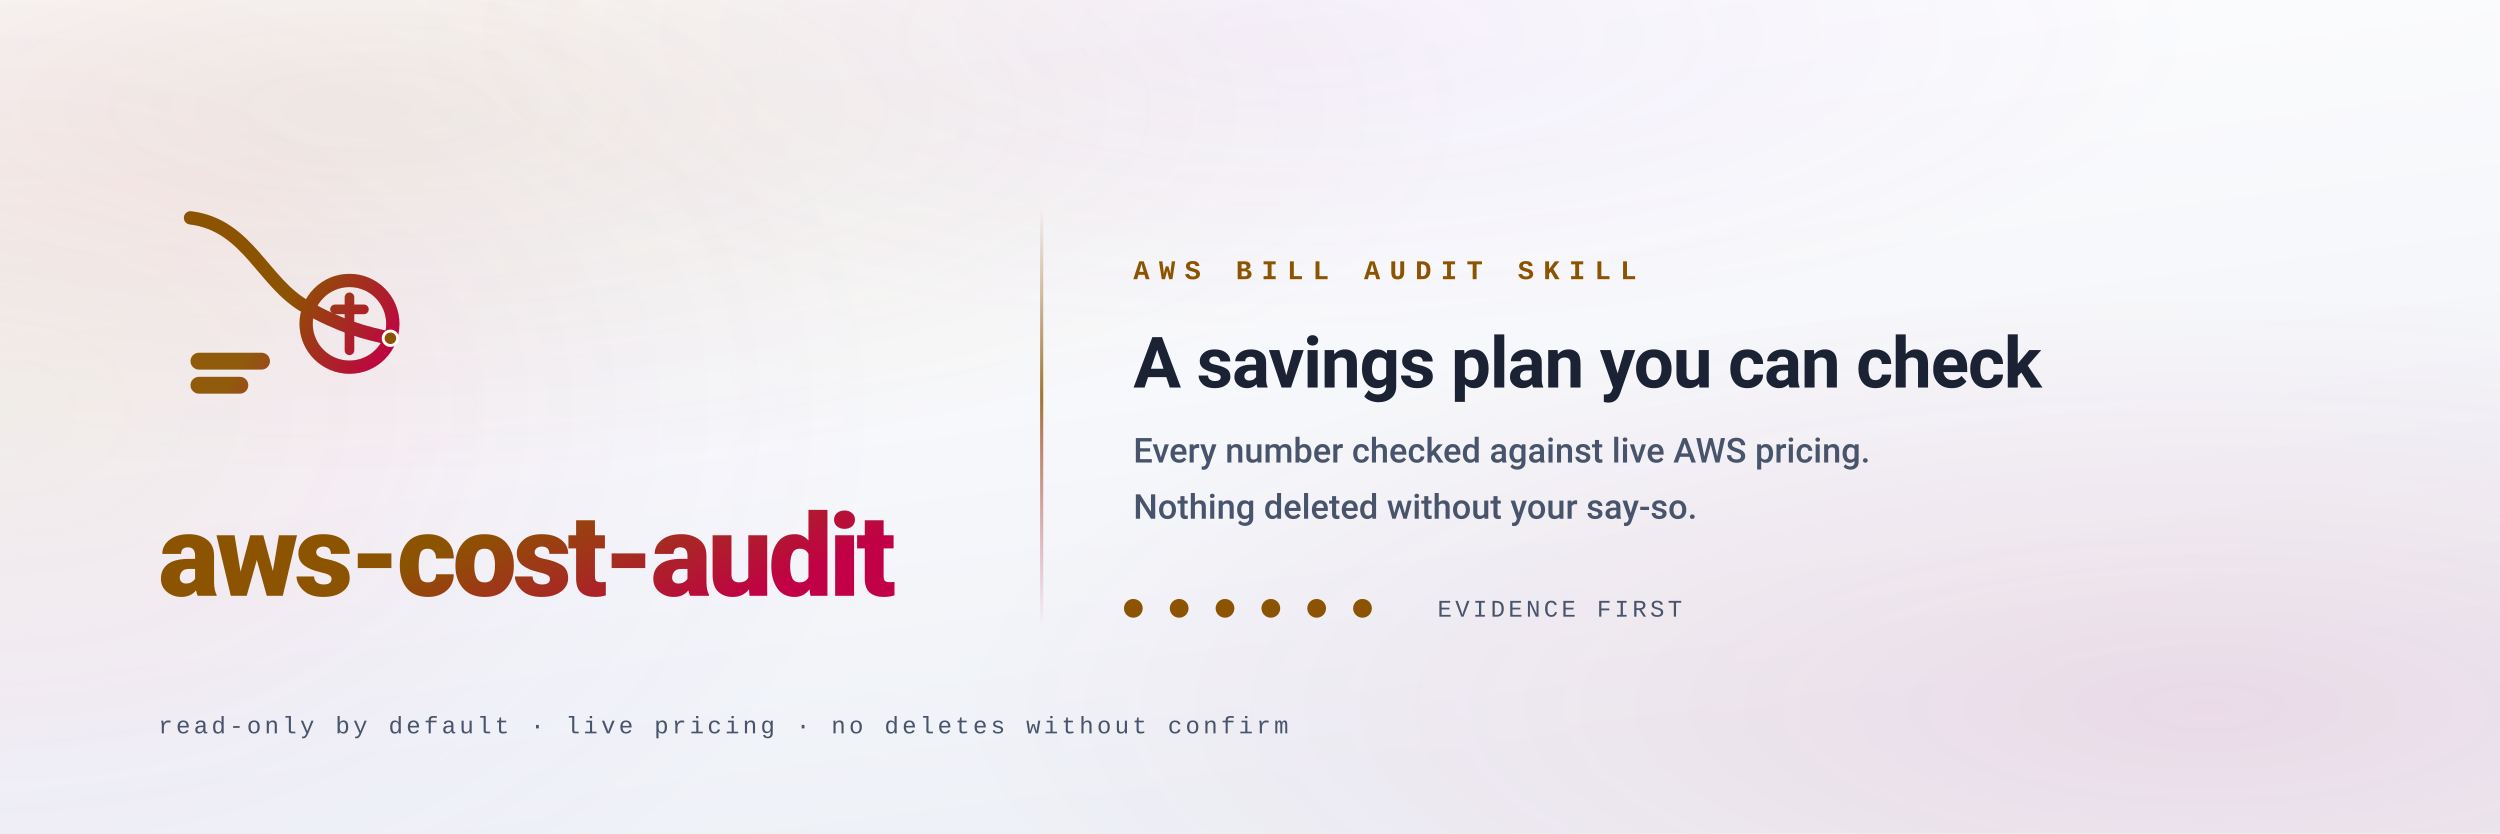
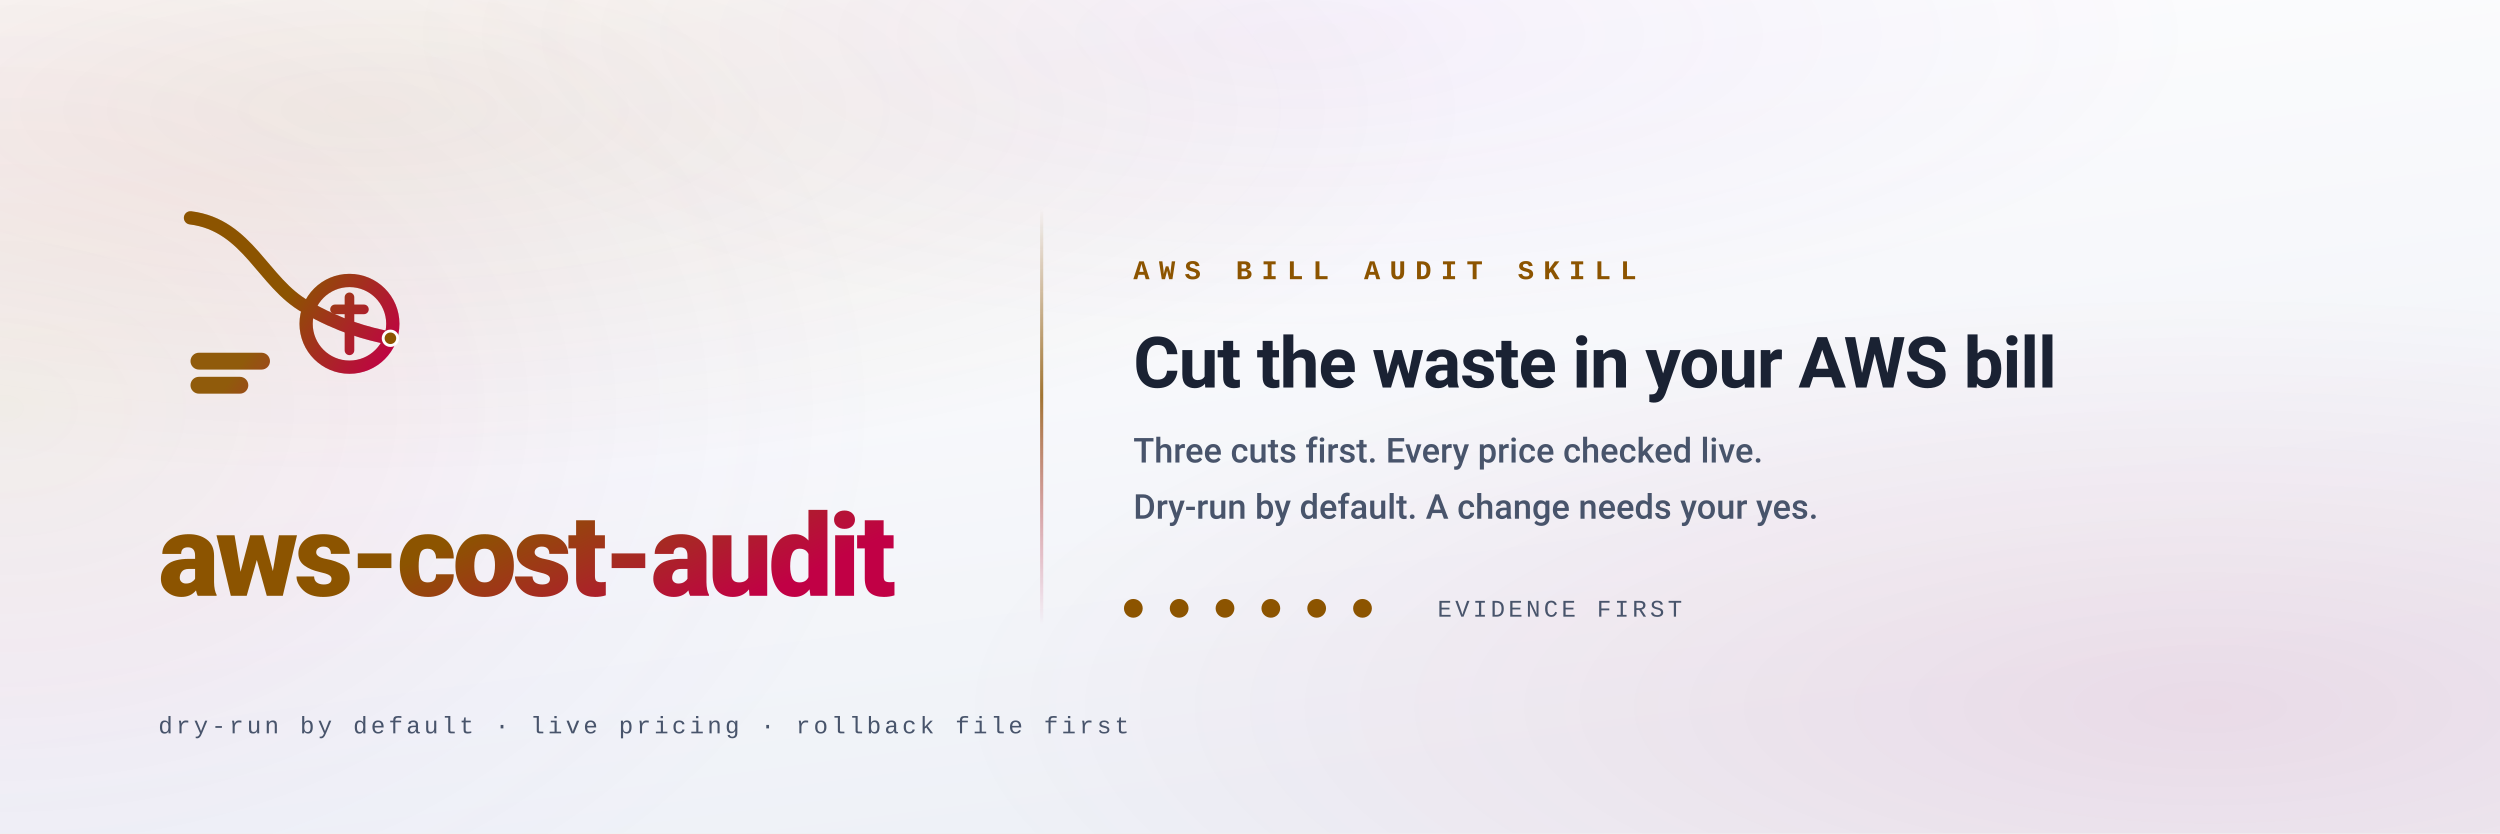
<svg xmlns="http://www.w3.org/2000/svg" viewBox="0 0 1200 400" fill="none" role="img" aria-label="aws-cost-audit, an AWS bill audit skill: a savings plan you can check">
  <defs>
    <linearGradient id="aw-ground" x1="0" y1="0" x2="0.4" y2="1">
      <stop offset="0%" stop-color="#FFFFFF" />
      <stop offset="55%" stop-color="#F7F8FB" />
      <stop offset="100%" stop-color="#EEF1F7" />
    </linearGradient>
    <radialGradient id="aw-bloomA" cx="0.15" cy="0.13" r="0.44">
      <stop offset="0%" stop-color="#8C5400" stop-opacity="0.10" />
      <stop offset="100%" stop-color="#8C5400" stop-opacity="0" />
    </radialGradient>
    <radialGradient id="aw-bloomB" cx="0.88" cy="0.85" r="0.50">
      <stop offset="0%" stop-color="#C10045" stop-opacity="0.09" />
      <stop offset="100%" stop-color="#C10045" stop-opacity="0" />
    </radialGradient>
    <radialGradient id="aw-bloomC" cx="0.52" cy="0.04" r="0.36">
      <stop offset="0%" stop-color="#8A2CD1" stop-opacity="0.06" />
      <stop offset="100%" stop-color="#8A2CD1" stop-opacity="0" />
    </radialGradient>
    <radialGradient id="aw-wash" cx="0.5" cy="0.5" r="0.5">
      <stop offset="0%" stop-color="#8C5400" stop-opacity="0.07" />
      <stop offset="42%" stop-color="#C10045" stop-opacity="0.043" />
      <stop offset="76%" stop-color="#8A2CD1" stop-opacity="0.016" />
      <stop offset="100%" stop-color="#8A2CD1" stop-opacity="0" />
    </radialGradient>
    <clipPath id="aw-frame">
      <rect width="1200" height="400" />
    </clipPath>
    <linearGradient id="aw-rule" gradientUnits="userSpaceOnUse" x1="500" y1="100" x2="500" y2="300">
      <stop offset="0%" stop-color="#8C5400" stop-opacity="0" />
      <stop offset="45%" stop-color="#8C5400" stop-opacity="0.8" />
      <stop offset="100%" stop-color="#C10045" stop-opacity="0" />
    </linearGradient>
    <linearGradient id="aw-ink" gradientUnits="userSpaceOnUse" x1="40" y1="76" x2="216" y2="196">
      <stop class="awk1" offset="0%" stop-color="#8C5400" />
      <stop class="awk2" offset="52%" stop-color="#8C5400" />
      <stop class="awk3" offset="100%" stop-color="#C10045" />
    </linearGradient>
    <clipPath id="aw-b1">
      <rect class="awb1" x="44" y="196" width="66" height="14" />
    </clipPath>
    <clipPath id="aw-b2">
      <rect class="awb2" x="44" y="216" width="48" height="14" />
    </clipPath>
    <linearGradient id="aw-word" x1="0" y1="0" x2="1" y2="0.25">
      <stop class="awk1" offset="0%" stop-color="#8C5400" />
      <stop class="awk2" offset="46%" stop-color="#8C5400" />
      <stop class="awk3" offset="100%" stop-color="#C10045" />
    </linearGradient>
  </defs>
  <style>
    .disp { font-family: system-ui, -apple-system, 'Segoe UI', Roboto, 'Helvetica Neue', Arial, sans-serif; }
    .mono { font-family: ui-monospace, SFMono-Regular, 'SF Mono', Menlo, Consolas, 'Liberation Mono', monospace; }
    .eyebrow { font-size: 13px; font-weight: 600; letter-spacing: 4.5px; fill: #8C5400; }
    .head    { font-size: 34px; font-weight: 700; fill: #1A2233; letter-spacing: -0.5px; }
    .sub     { font-size: 16.5px; font-weight: 500; fill: #48546B; }
    .tag     { font-size: 11.5px; letter-spacing: 1.6px; fill: #48546B; }
    .chip    { font-size: 11.5px; letter-spacing: 1.2px; fill: #48546B; }
    @keyframes aw-breathe { 0%,100% { opacity:0.72; } 50% { opacity:1; } }
    .awbloom { animation: aw-breathe 11s ease-in-out infinite; }
    @keyframes aw-sweep { 0% { transform: translateX(-360px); } 100% { transform: translateX(1560px); } }
    .awwash { animation: aw-sweep 17s cubic-bezier(.5,0,.5,1) infinite; }
    @keyframes aw-pip { 0%,100% { opacity: 0.5; } 50% { opacity: 1; } }
    .awp1 { animation: aw-pip 5s ease-in-out infinite 0.0s; }
    .awp2 { animation: aw-pip 5s ease-in-out infinite 0.35s; }
    .awp3 { animation: aw-pip 5s ease-in-out infinite 0.7s; }
    .awp4 { animation: aw-pip 5s ease-in-out infinite 1.05s; }
    .awp5 { animation: aw-pip 5s ease-in-out infinite 1.4s; }
    .awp6 { animation: aw-pip 5s ease-in-out infinite 1.75s; }
    @keyframes aw-draw { 0% { stroke-dashoffset: 1000; } 40%,88% { stroke-dashoffset: 0; } 100% { stroke-dashoffset: 1000; } }
    .awcurve { stroke-dasharray: 1000; animation: aw-draw 7s linear infinite; }
    @keyframes aw-b1 { 0%,40% { width: 66px; } 88%,100% { width: 22px; } }
    @keyframes aw-b2 { 0%,46% { width: 48px; } 88%,100% { width: 14px; } }
    .awb1 { animation: aw-b1 7s steps(6, end) infinite; }
    .awb2 { animation: aw-b2 7s steps(6, end) infinite; }
    @keyframes aw-coin { 0%,100% { opacity: 0.55; } 50% { opacity: 1; } }
    .awcoin { animation: aw-coin 7s ease-in-out infinite; }
    @keyframes aw-k1 { 0%,100% { stop-color:#8C5400; } 50% { stop-color:#8C5400; } }
    @keyframes aw-k2 { 0%,100% { stop-color:#8C5400; } 50% { stop-color:#C10045; } }
    @keyframes aw-k3 { 0%,100% { stop-color:#C10045; } 50% { stop-color:#8A2CD1; } }
    .awk1 { animation: aw-k1 15s ease-in-out infinite; }
    .awk2 { animation: aw-k2 15s ease-in-out infinite; }
    .awk3 { animation: aw-k3 15s ease-in-out infinite; }
    @media (prefers-reduced-motion: reduce) { * { animation: none !important; } }
  </style>
  <rect width="1200" height="400" fill="url(#aw-ground)" />
  <g class="awbloom">
    <rect width="1200" height="400" fill="url(#aw-bloomA)" />
    <rect width="1200" height="400" fill="url(#aw-bloomB)" />
    <rect width="1200" height="400" fill="url(#aw-bloomC)" />
  </g>
  <g clip-path="url(#aw-frame)">
    <g transform="translate(0,196)">
      <ellipse class="awwash" cx="0" cy="0" rx="430" ry="300" fill="url(#aw-wash)" />
    </g>
  </g>
  <g transform="translate(66,56) scale(0.5781)">
    <g opacity="0.26">
      <circle cx="176" cy="172" r="36" fill="none" stroke="url(#aw-ink)" stroke-width="11" />
      <path d="M44 84 C92 90, 104 138, 140 158 C168 174, 190 180, 210 184" fill="none" stroke="url(#aw-ink)" stroke-width="11" stroke-linecap="round" />
    </g>
    <g class="awcoin">
      <circle cx="176" cy="172" r="36" fill="none" stroke="url(#aw-ink)" stroke-width="11" />
      <path d="M176 150 V194 M164 160 H188" stroke="url(#aw-ink)" stroke-width="8" stroke-linecap="round" fill="none" />
    </g>
    <g>
      <path class="awcurve" d="M44 84 C92 90, 104 138, 140 158 C168 174, 190 180, 210 184" pathLength="1000" fill="none" stroke="url(#aw-ink)" stroke-width="11" stroke-linecap="round" />
    </g>
    <g transform="translate(210,184)">
      <g>
        <circle r="6" fill="#8C5400" />
        <circle r="6" fill="none" stroke="#FFFFFF" stroke-width="2.4" />
      </g>
    </g>
    <g fill="url(#aw-ink)" opacity="0.95">
      <g clip-path="url(#aw-b1)">
        <rect x="44" y="196" width="66" height="14" rx="7" />
      </g>
      <g clip-path="url(#aw-b2)">
        <rect x="44" y="216" width="48" height="14" rx="7" />
      </g>
    </g>
  </g>
  <g>
    <text class="disp" x="76" y="286" font-size="55" font-weight="800" letter-spacing="-1.9" fill="url(#aw-word)">aws-cost-audit</text>
  </g>
  <line x1="500" y1="100" x2="500" y2="300" stroke="url(#aw-rule)" stroke-width="1.5" />
  <g transform="translate(544,0)">
    <text class="mono eyebrow" x="0" y="134">AWS BILL AUDIT SKILL</text>
-     <text class="disp head" x="0" y="186">A savings plan you can check</text>
-     <text class="disp sub" x="0" y="222">Every number checked against live AWS pricing.</text>
-     <text class="disp sub" x="0" y="249">Nothing deleted without your say-so.</text>
+     <text class="disp head" x="0" y="186">Cut the waste in your AWS bill</text>
+     <text class="disp sub" x="0" y="222">Three cuts first. Every price checked live.</text>
+     <text class="disp sub" x="0" y="249">Dry-run by default. A change needs your yes.</text>
    <g transform="translate(0,292)">
      <g class="awp1">
        <circle cx="0" cy="0" r="4.5" fill="#8C5400" />
      </g>
      <g class="awp2">
        <circle cx="22" cy="0" r="4.5" fill="#8C5400" />
      </g>
      <g class="awp3">
        <circle cx="44" cy="0" r="4.5" fill="#8C5400" />
      </g>
      <g class="awp4">
        <circle cx="66" cy="0" r="4.5" fill="#8C5400" />
      </g>
      <g class="awp5">
        <circle cx="88" cy="0" r="4.5" fill="#8C5400" />
      </g>
      <g class="awp6">
        <circle cx="110" cy="0" r="4.5" fill="#8C5400" />
      </g>
      <text class="mono tag" x="146" y="4">EVIDENCE FIRST</text>
    </g>
  </g>
-   <text class="mono tag" x="76" y="352">read-only by default  ·  live pricing  ·  no deletes without confirm</text>
+   <text class="mono tag" x="76" y="352">dry-run by default  ·  live pricing  ·  rollback file first</text>
</svg>
